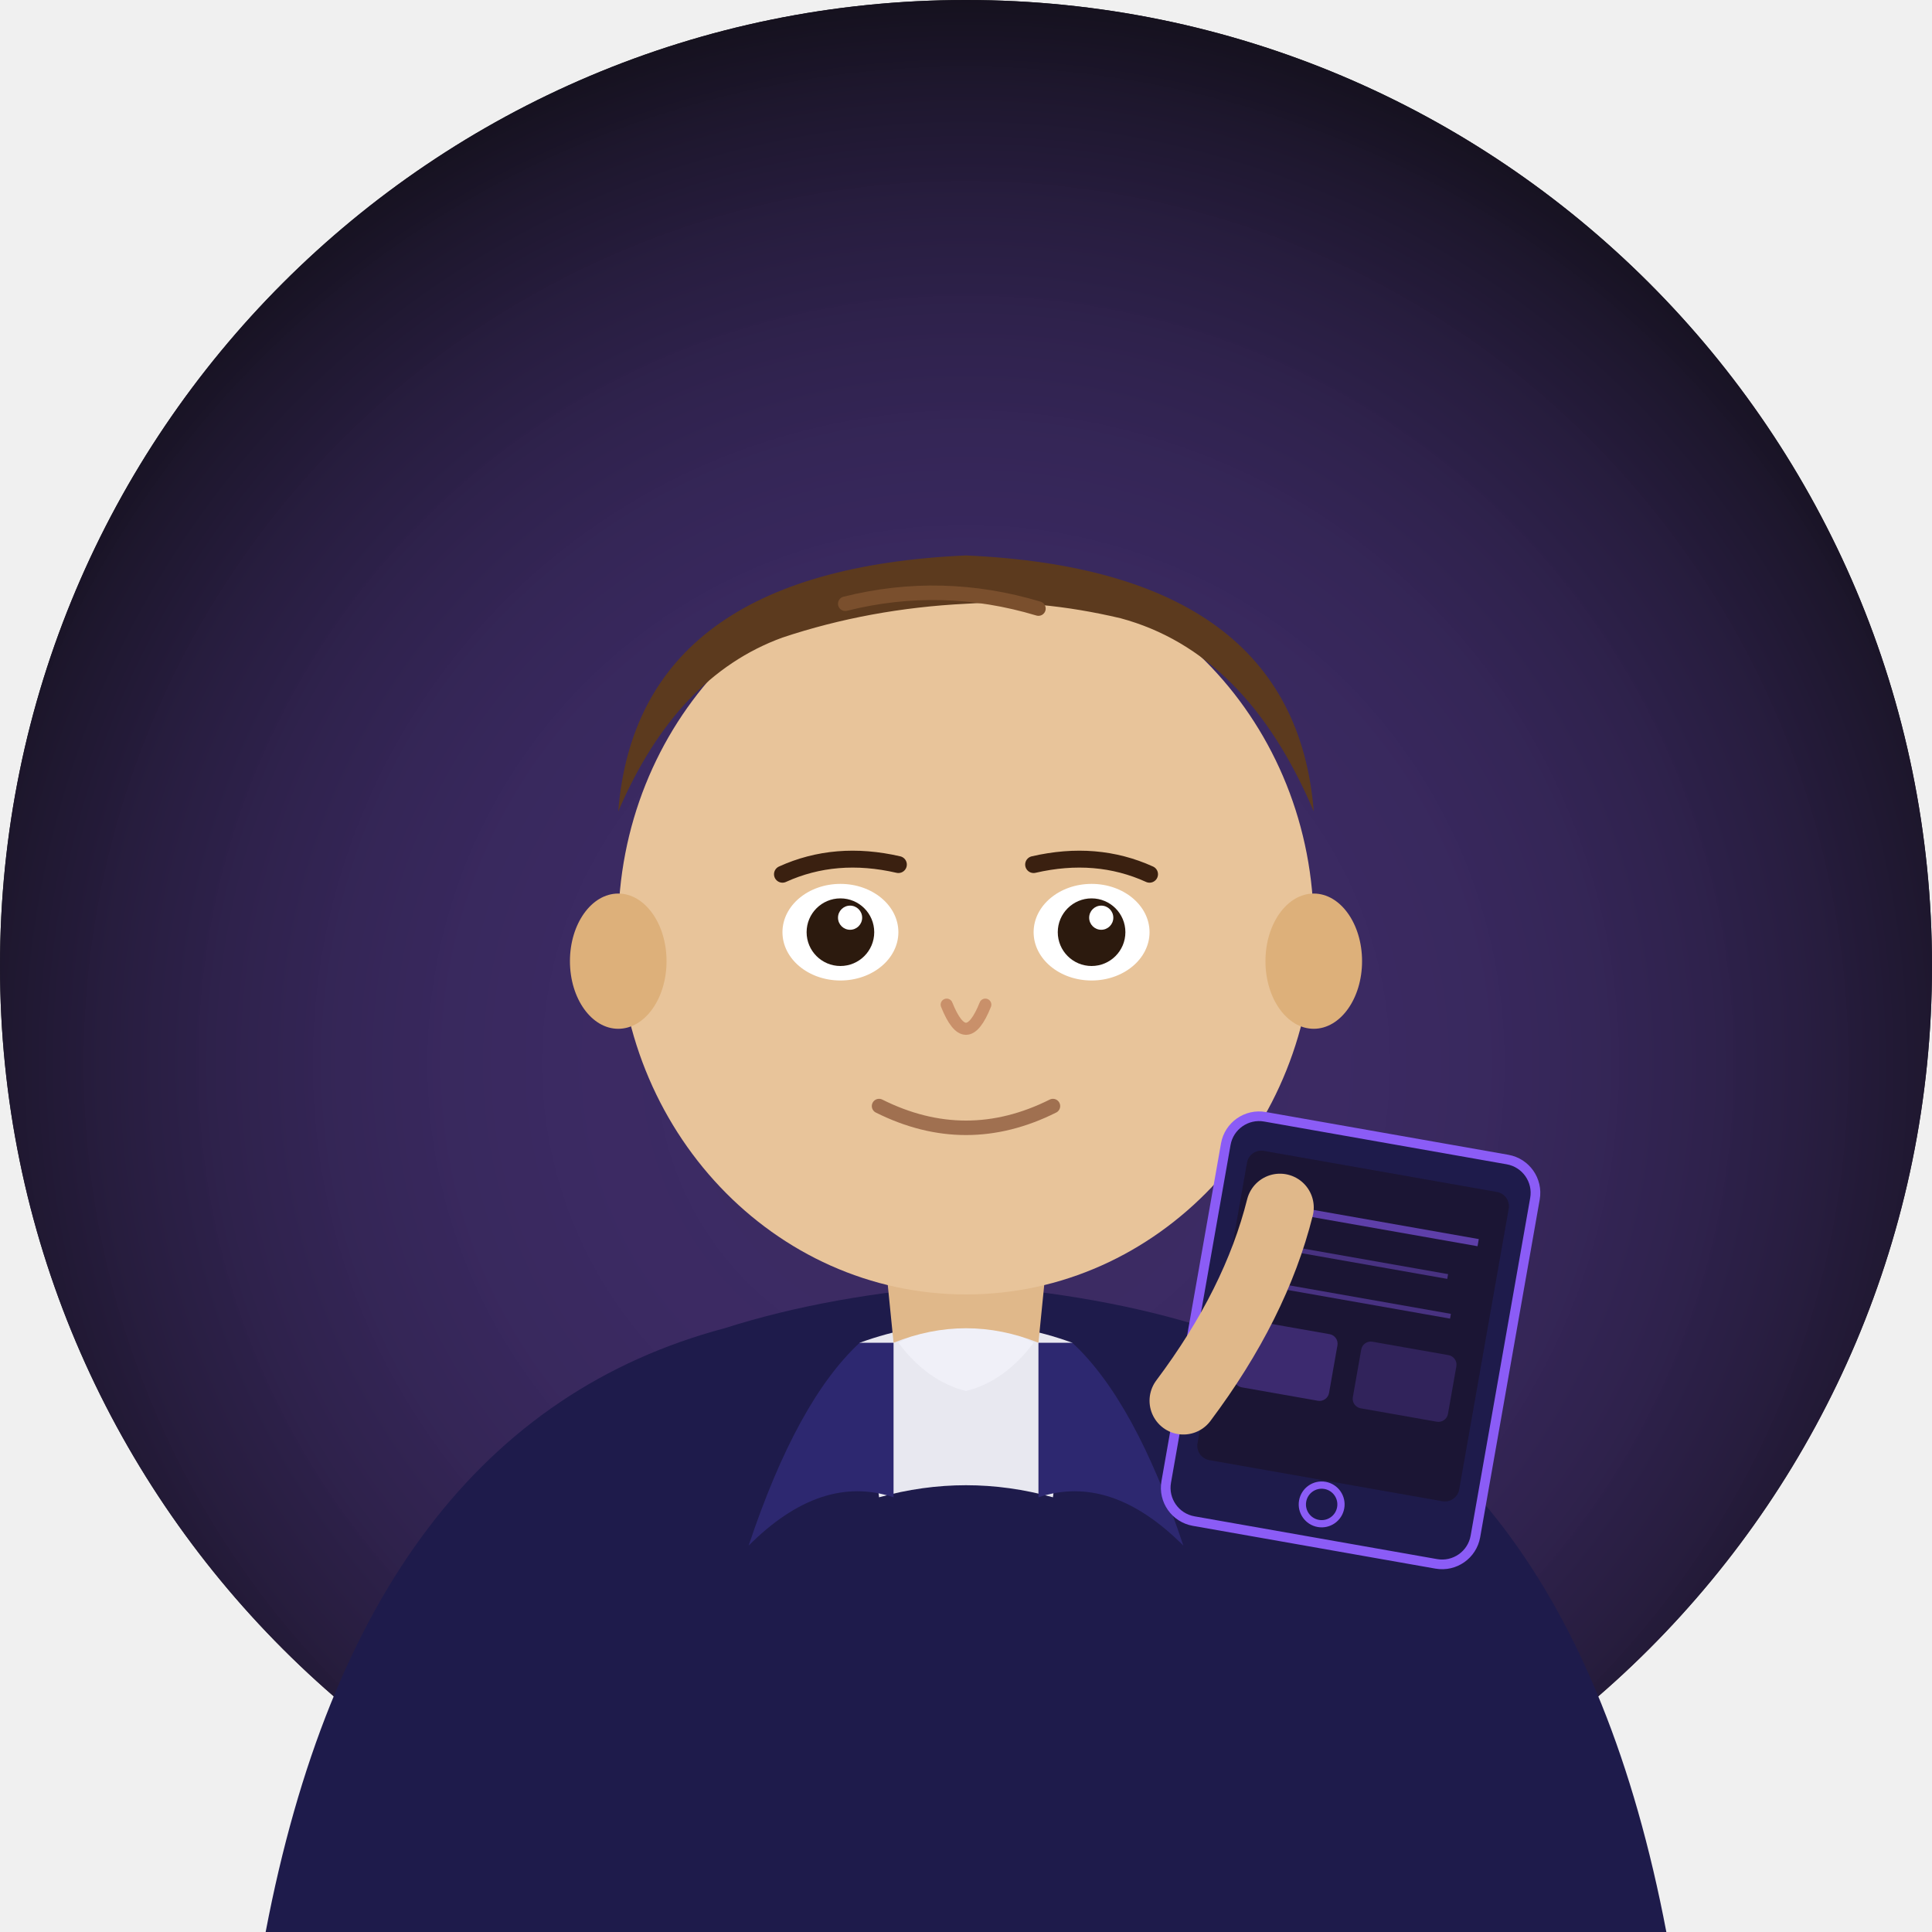
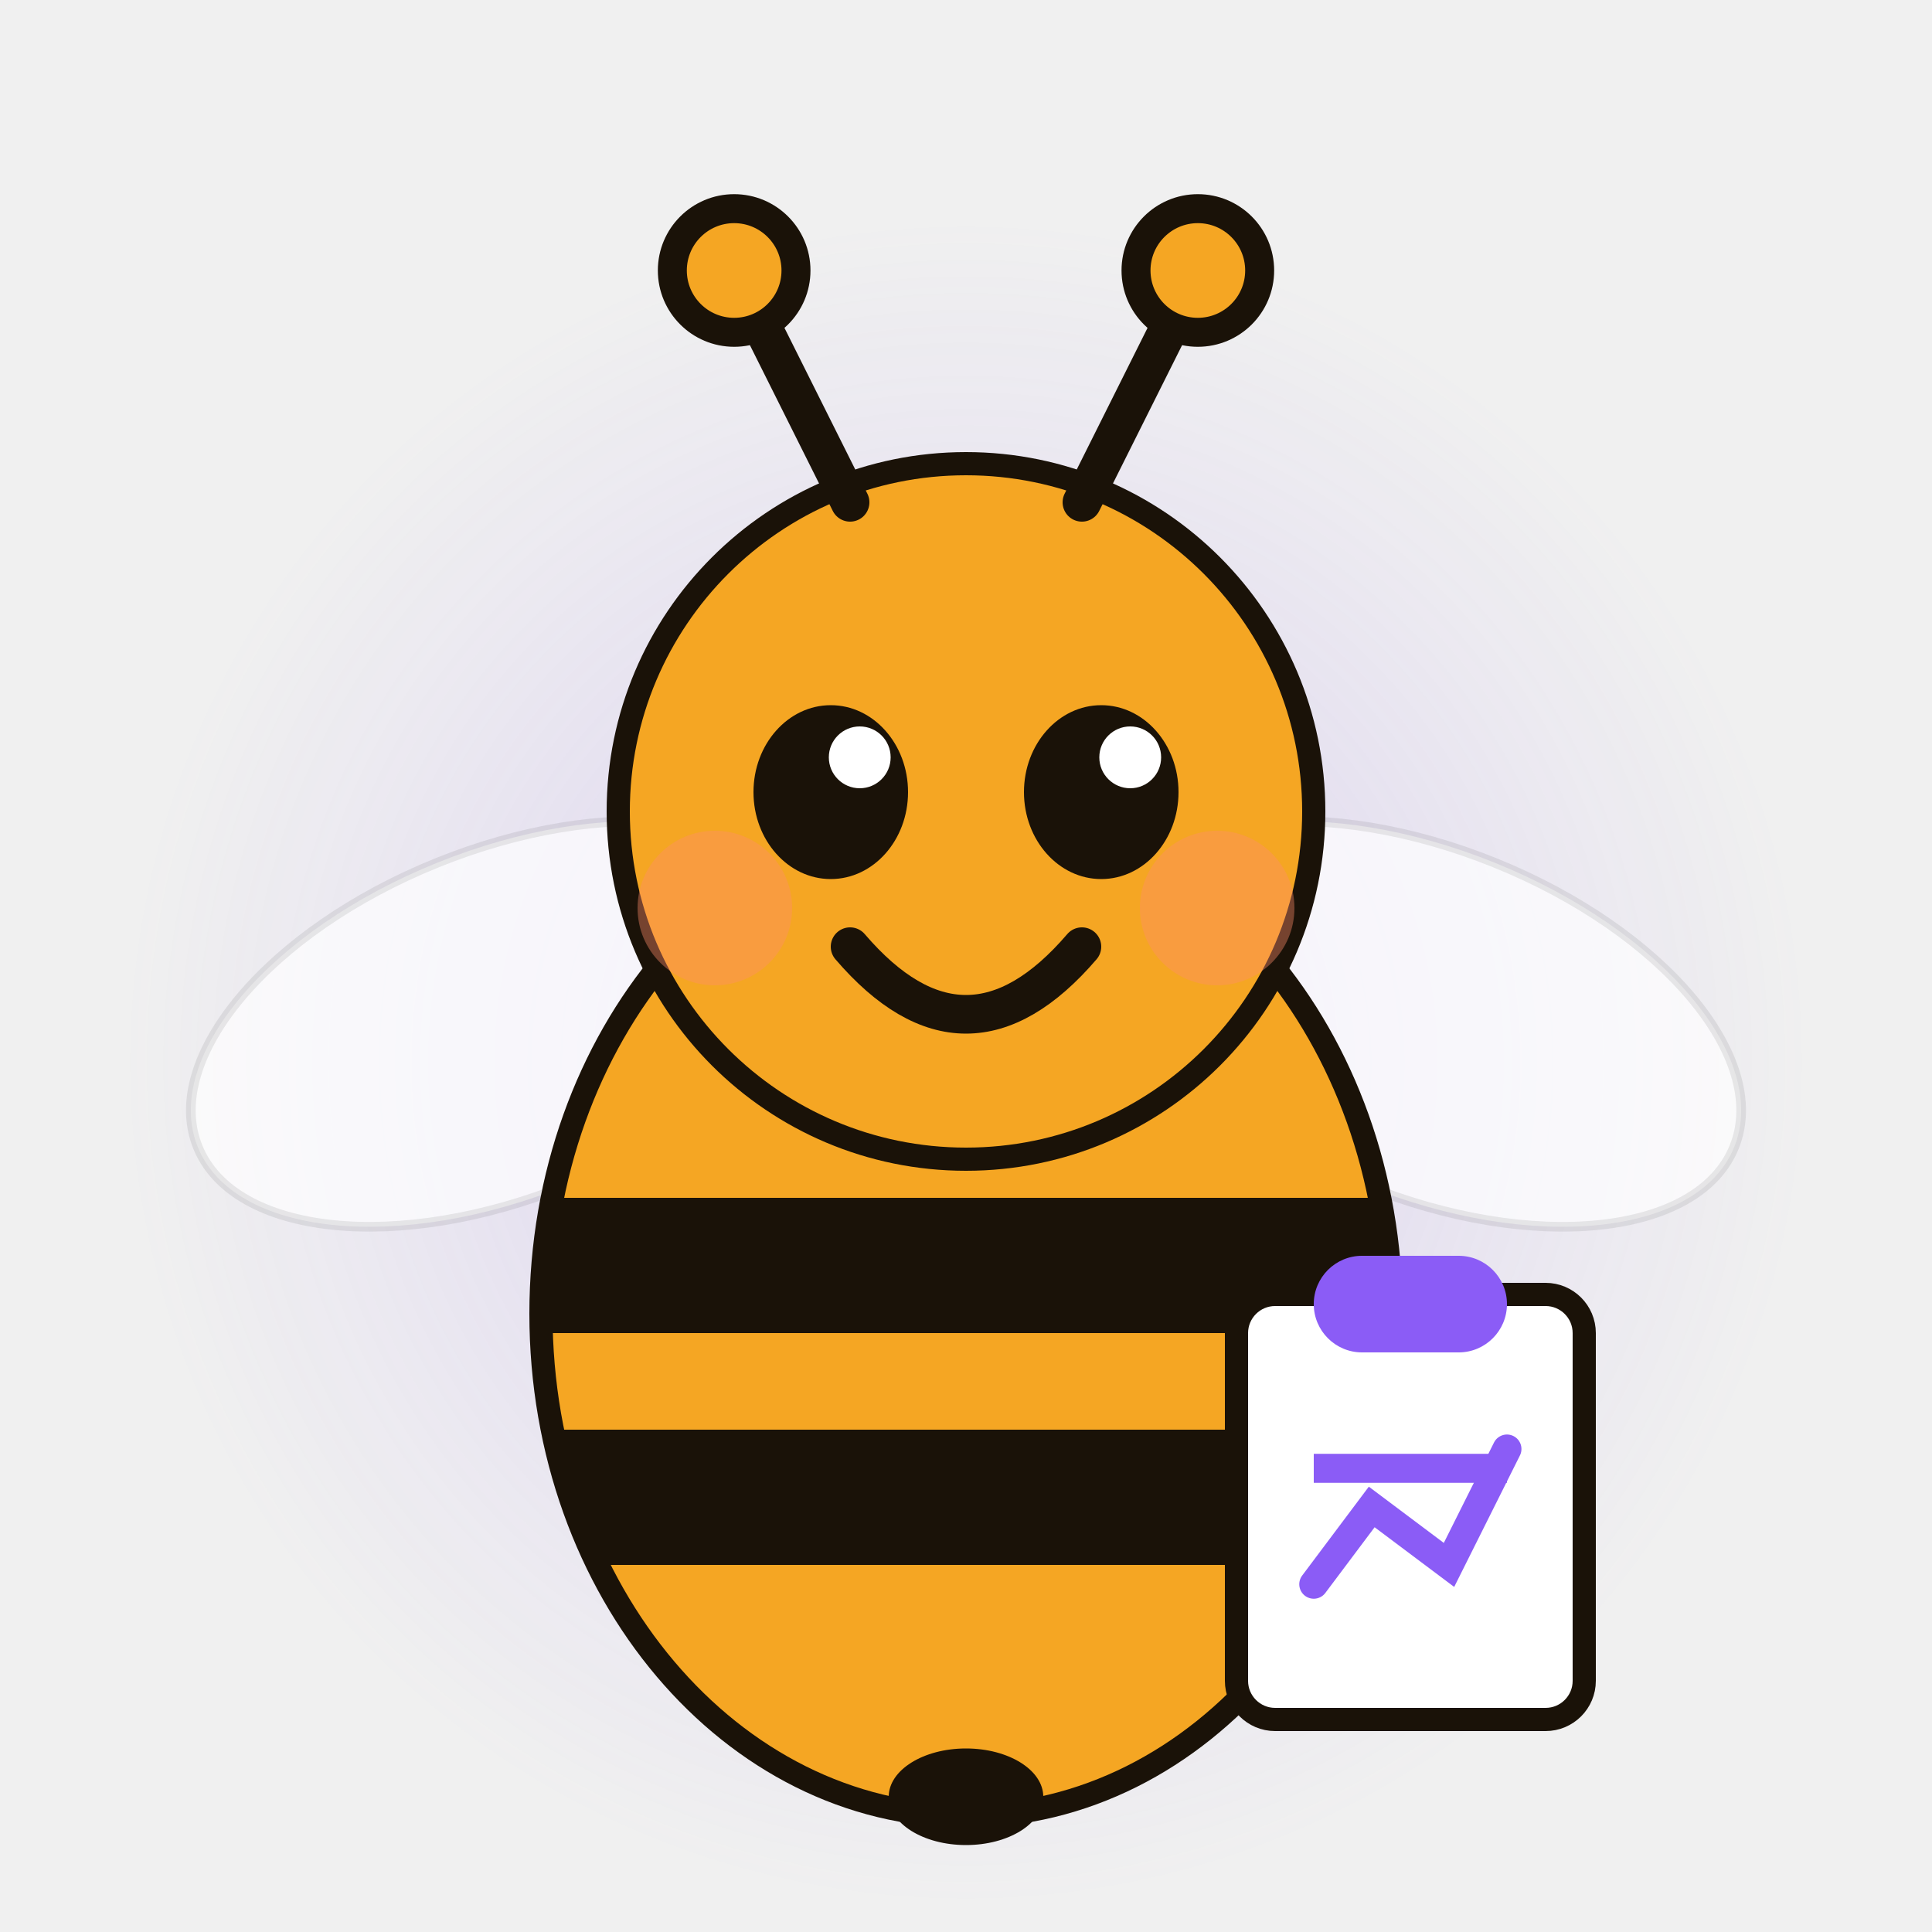
- <svg xmlns="http://www.w3.org/2000/svg" width="400" height="400" viewBox="0 0 400 400" fill="none">
+ <svg xmlns="http://www.w3.org/2000/svg" viewBox="0 0 100 100">
  <defs>
-     <radialGradient id="bg" cx="50%" cy="55%" r="60%">
-       <stop offset="0%" stop-color="#8B5CF6" stop-opacity="0.32" />
-       <stop offset="100%" stop-color="#0A0A0A" stop-opacity="1" />
+     <clipPath id="bc">
+       <ellipse cx="50" cy="68" rx="22" ry="26" />
+     </clipPath>
+     <radialGradient id="glow" cx="50%" cy="50%" r="50%">
+       <stop offset="0%" stop-color="#8B5CF6" stop-opacity="0.2" />
+       <stop offset="100%" stop-color="#8B5CF6" stop-opacity="0" />
    </radialGradient>
  </defs>
-   <circle cx="200" cy="200" r="200" fill="#0F0F0F" />
-   <circle cx="200" cy="200" r="200" fill="url(#bg)" />
-   <path d="M55 400 Q75 295 150 275 Q172 268 200 266 Q228 268 250 275 Q325 295 345 400Z" fill="#1E1B4B" />
-   <path d="M178 278 Q200 270 222 278 L218 310 Q200 305 182 310Z" fill="#E8E8F0" />
-   <path d="M178 278 Q165 290 155 320 Q170 305 185 310 L185 278Z" fill="#2D2870" />
-   <path d="M222 278 Q235 290 245 320 Q230 305 215 310 L215 278Z" fill="#2D2870" />
-   <path d="M186 278 Q200 270 214 278 Q208 286 200 288 Q192 286 186 278Z" fill="#F0F0F8" />
-   <path d="M183 258 Q200 252 217 258 L215 278 Q200 272 185 278Z" fill="#E0B88A" />
-   <ellipse cx="200" cy="192" rx="72" ry="76" fill="#E8C49A" />
-   <ellipse cx="128" cy="199" rx="10" ry="14" fill="#DDB07A" />
-   <ellipse cx="272" cy="199" rx="10" ry="14" fill="#DDB07A" />
-   <path d="M128 168 Q132 118 200 115 Q268 118 272 168 Q258 135 232 128 Q215 124 200 125 Q180 126 162 132 Q140 140 128 168Z" fill="#5C3A1E" />
-   <path d="M175 125 Q195 120 215 126" stroke="#7A4F2D" stroke-width="3" fill="none" stroke-linecap="round" />
-   <path d="M162 181 Q173 176 186 179" stroke="#3A2010" stroke-width="3.5" stroke-linecap="round" fill="none" />
-   <path d="M214 179 Q227 176 238 181" stroke="#3A2010" stroke-width="3.5" stroke-linecap="round" fill="none" />
-   <ellipse cx="174" cy="193" rx="12" ry="10" fill="#fff" />
-   <ellipse cx="174" cy="193" rx="7" ry="7" fill="#2C1A0E" />
-   <circle cx="176" cy="190" r="2.5" fill="#fff" />
-   <ellipse cx="226" cy="193" rx="12" ry="10" fill="#fff" />
-   <ellipse cx="226" cy="193" rx="7" ry="7" fill="#2C1A0E" />
-   <circle cx="228" cy="190" r="2.5" fill="#fff" />
-   <path d="M196 208 Q200 218 204 208" stroke="#C9906A" stroke-width="2.5" fill="none" stroke-linecap="round" />
-   <path d="M182 229 Q200 238 218 229" stroke="#A07050" stroke-width="3" fill="none" stroke-linecap="round" />
-   <g transform="translate(255 230) rotate(10)">
-     <rect x="0" y="0" width="65" height="85" rx="7" fill="#1E1B4B" stroke="#8B5CF6" stroke-width="2" />
-     <rect x="5" y="7" width="55" height="65" rx="3" fill="#0D0B1A" />
-     <rect x="5" y="7" width="55" height="65" rx="3" fill="#8B5CF6" fill-opacity="0.12" />
-     <line x1="10" y1="18" x2="55" y2="18" stroke="#8B5CF6" stroke-width="1.5" opacity="0.6" />
-     <line x1="10" y1="26" x2="50" y2="26" stroke="#8B5CF6" stroke-width="1" opacity="0.4" />
-     <line x1="10" y1="34" x2="52" y2="34" stroke="#8B5CF6" stroke-width="1" opacity="0.4" />
-     <rect x="10" y="42" width="20" height="14" rx="2" fill="#8B5CF6" fill-opacity="0.3" />
-     <rect x="35" y="42" width="20" height="14" rx="2" fill="#8B5CF6" fill-opacity="0.2" />
-     <circle cx="32.5" cy="77" r="4" stroke="#8B5CF6" stroke-width="1.5" fill="none" />
+   <circle cx="50" cy="55" r="44" fill="url(#glow)" />
+   <ellipse cx="26" cy="53" rx="17" ry="9" fill="rgba(255,255,255,0.7)" transform="rotate(-22,26,53)" />
+   <ellipse cx="74" cy="53" rx="17" ry="9" fill="rgba(255,255,255,0.7)" transform="rotate(22,74,53)" />
+   <ellipse cx="26" cy="53" rx="17" ry="9" fill="none" stroke="rgba(0,0,0,0.08)" stroke-width="0.5" transform="rotate(-22,26,53)" />
+   <ellipse cx="74" cy="53" rx="17" ry="9" fill="none" stroke="rgba(0,0,0,0.08)" stroke-width="0.5" transform="rotate(22,74,53)" />
+   <ellipse cx="50" cy="68" rx="22" ry="26" fill="#F5A623" />
+   <ellipse cx="50" cy="68" rx="22" ry="26" fill="none" stroke="#1A1208" stroke-width="1.2" />
+   <rect x="28" y="62" width="44" height="7" fill="#1A1208" clip-path="url(#bc)" />
+   <rect x="28" y="74" width="44" height="7" fill="#1A1208" clip-path="url(#bc)" />
+   <ellipse cx="50" cy="93" rx="4" ry="2.5" fill="#1A1208" />
+   <circle cx="50" cy="42" r="18" fill="#F5A623" />
+   <circle cx="50" cy="42" r="18" fill="none" stroke="#1A1208" stroke-width="1.2" />
+   <line x1="44" y1="26" x2="39" y2="16" stroke="#1A1208" stroke-width="2" stroke-linecap="round" />
+   <circle cx="38" cy="14" r="3.2" fill="#F5A623" stroke="#1A1208" stroke-width="1.5" />
+   <line x1="56" y1="26" x2="61" y2="16" stroke="#1A1208" stroke-width="2" stroke-linecap="round" />
+   <circle cx="62" cy="14" r="3.2" fill="#F5A623" stroke="#1A1208" stroke-width="1.5" />
+   <ellipse cx="43" cy="41" rx="4" ry="4.5" fill="#1A1208" />
+   <ellipse cx="57" cy="41" rx="4" ry="4.5" fill="#1A1208" />
+   <circle cx="44.5" cy="39.2" r="1.6" fill="white" />
+   <circle cx="58.5" cy="39.2" r="1.6" fill="white" />
+   <path d="M44 49 Q50 56 56 49" stroke="#1A1208" stroke-width="2" fill="none" stroke-linecap="round" />
+   <circle cx="37" cy="47" r="4" fill="#FF8C69" opacity="0.4" />
+   <circle cx="63" cy="47" r="4" fill="#FF8C69" opacity="0.4" />
+   <g transform="translate(73,79)">
+     <rect x="-9" y="-12" width="18" height="22" rx="2" fill="white" stroke="#1A1208" stroke-width="1.2" />
+     <rect x="-5" y="-14" width="10" height="5" rx="2.5" fill="#8B5CF6" />
+     <line x1="-5" y1="-3" x2="5" y2="-3" stroke="#8B5CF6" stroke-width="1.5" />
+     <polyline points="-5,3 -2,-1 2,2 5,-4" stroke="#8B5CF6" stroke-width="1.5" fill="none" stroke-linecap="round" />
  </g>
-   <path d="M245 290 Q260 270 265 250" stroke="#E0B88A" stroke-width="14" stroke-linecap="round" fill="none" />
</svg>
